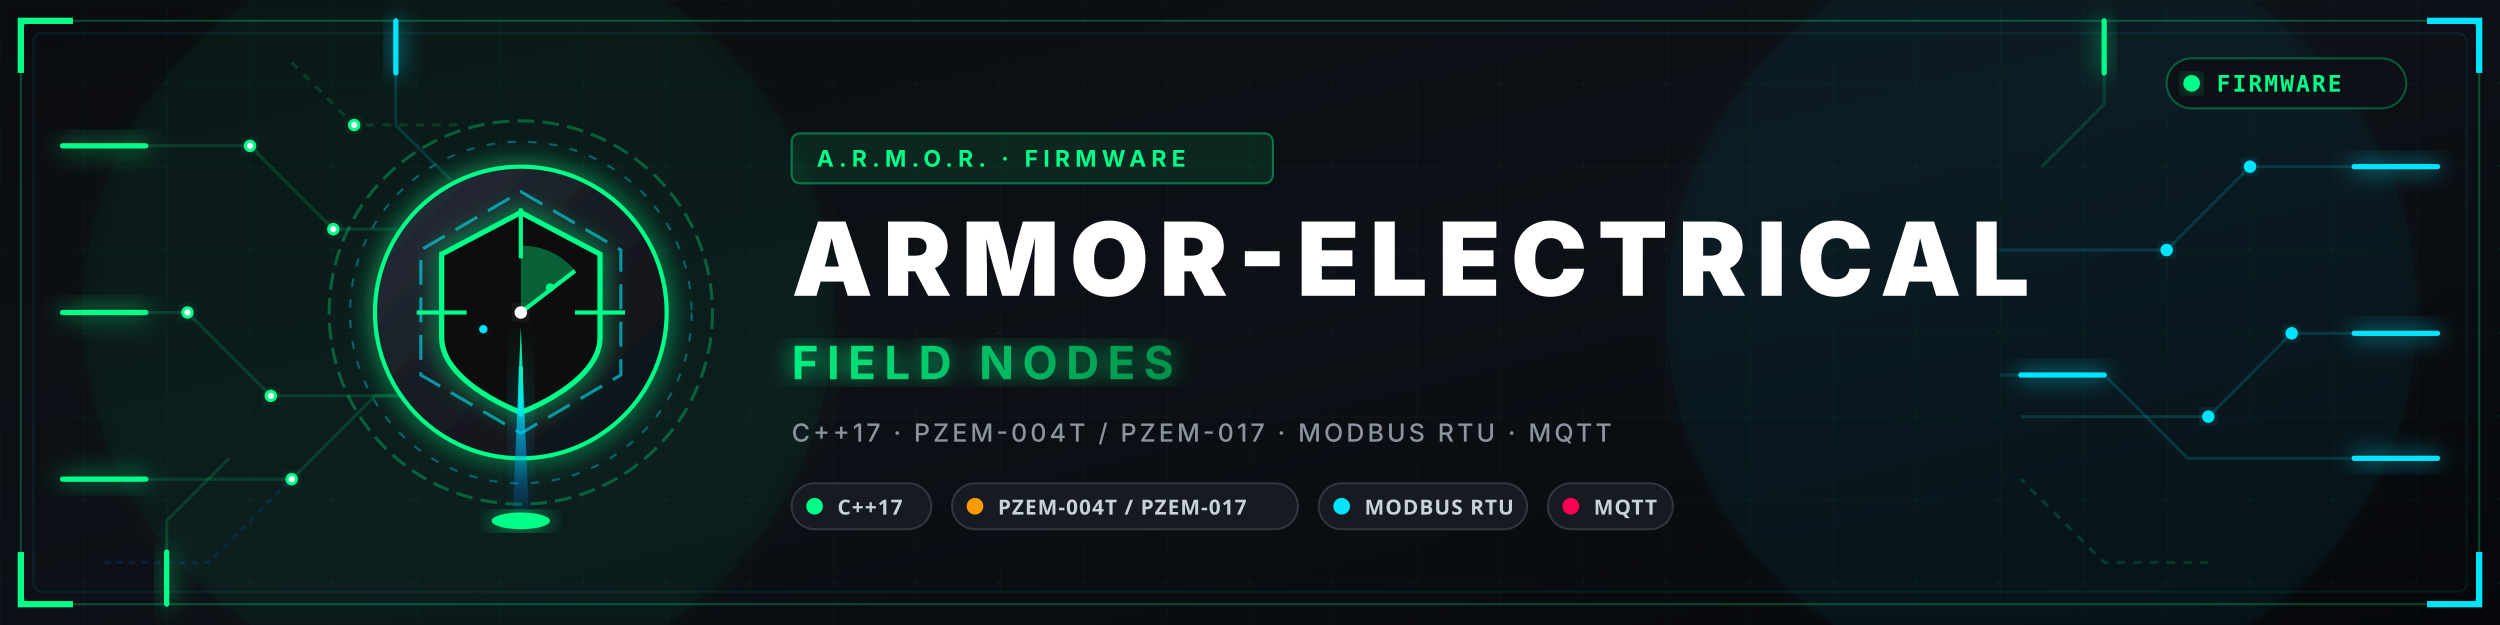
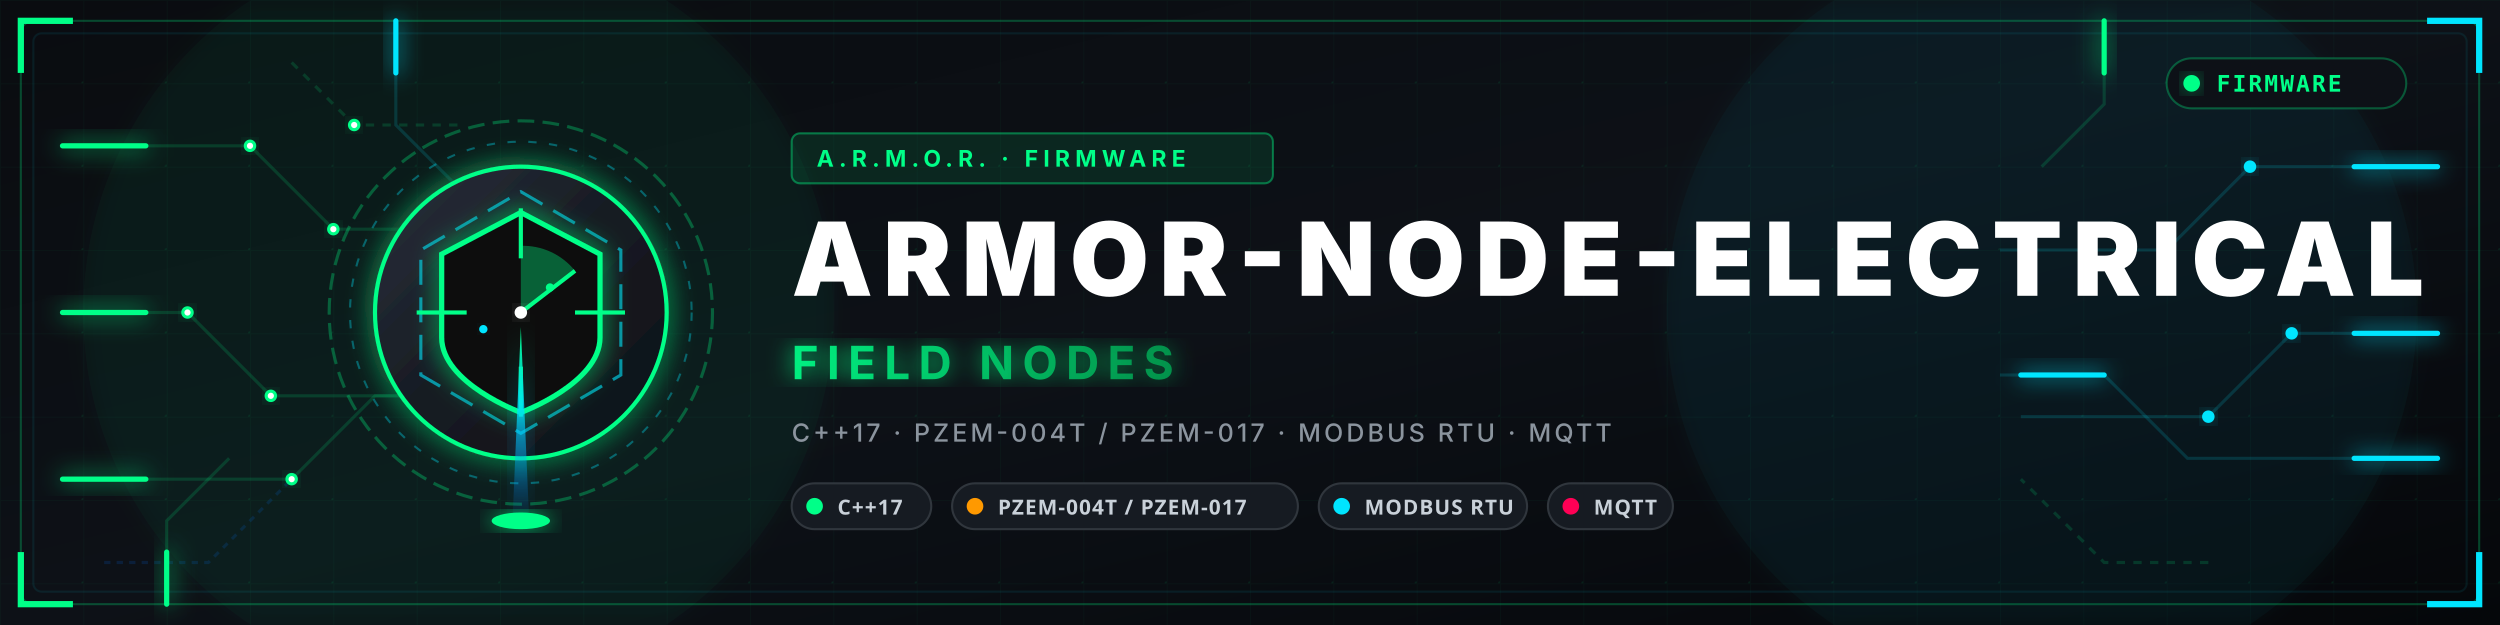
<svg xmlns="http://www.w3.org/2000/svg" viewBox="0 0 1200 300" width="100%" height="100%">
  <defs>
    <linearGradient id="bgGlow" x1="0%" y1="0%" x2="100%" y2="100%">
      <stop offset="0%" stop-color="#0A0C10" />
      <stop offset="50%" stop-color="#0D1117" />
      <stop offset="100%" stop-color="#05070A" />
    </linearGradient>
    <linearGradient id="cyanGlow" x1="0%" y1="0%" x2="100%" y2="0%">
      <stop offset="0%" stop-color="#00E5FF" stop-opacity="0.8" />
      <stop offset="100%" stop-color="#0088FF" stop-opacity="0.9" />
    </linearGradient>
    <linearGradient id="greenGlow" x1="0%" y1="0%" x2="100%" y2="0%">
      <stop offset="0%" stop-color="#00FF88" stop-opacity="0.9" />
      <stop offset="100%" stop-color="#00AA55" stop-opacity="0.8" />
    </linearGradient>
    <linearGradient id="laserBeam" x1="0%" y1="0%" x2="0%" y2="100%">
      <stop offset="0%" stop-color="#00FF88" stop-opacity="1" />
      <stop offset="40%" stop-color="#00E5FF" stop-opacity="0.8" />
      <stop offset="100%" stop-color="#0077FF" stop-opacity="0" />
    </linearGradient>
    <linearGradient id="metalGradient" x1="0%" y1="0%" x2="100%" y2="100%">
      <stop offset="0%" stop-color="#2A303C" />
      <stop offset="50%" stop-color="#161B22" />
      <stop offset="100%" stop-color="#0D1117" />
    </linearGradient>
    <filter id="glowCyan" x="-20%" y="-20%" width="140%" height="140%">
      <feGaussianBlur stdDeviation="5" result="blur" />
      <feMerge>
        <feMergeNode in="blur" />
        <feMergeNode in="SourceGraphic" />
      </feMerge>
    </filter>
    <filter id="glowGreen" x="-20%" y="-20%" width="140%" height="140%">
      <feGaussianBlur stdDeviation="6" result="blur" />
      <feMerge>
        <feMergeNode in="blur" />
        <feMergeNode in="SourceGraphic" />
      </feMerge>
    </filter>
    <filter id="glowBeam" x="-30%" y="-30%" width="160%" height="160%">
      <feGaussianBlur stdDeviation="8" result="blur" />
      <feMerge>
        <feMergeNode in="blur" />
        <feMergeNode in="SourceGraphic" />
      </feMerge>
    </filter>
    <pattern id="cyberGrid" width="40" height="40" patternUnits="userSpaceOnUse">
      <path d="M 40 0 L 0 0 0 40" fill="none" stroke="#00FF88" stroke-opacity="0.03" stroke-width="1" />
      <circle cx="40" cy="40" r="1" fill="#00FF88" fill-opacity="0.08" />
    </pattern>
    <g id="pcbNode">
      <circle cx="0" cy="0" r="3" fill="#00FF88" filter="url(#glowGreen)" />
      <circle cx="0" cy="0" r="1.5" fill="#FFFFFF" />
    </g>
  </defs>
  <rect width="1200" height="300" fill="url(#bgGlow)" />
  <rect width="1200" height="300" fill="url(#cyberGrid)" />
  <circle cx="220" cy="150" r="180" fill="#00FF88" fill-opacity="0.03" filter="url(#glowGreen)">
    <animate attributeName="fill-opacity" values="0.02;0.05;0.02" dur="6s" repeatCount="indefinite" />
  </circle>
  <circle cx="980" cy="150" r="180" fill="#00E5FF" fill-opacity="0.03" filter="url(#glowCyan)">
    <animate attributeName="fill-opacity" values="0.02;0.05;0.02" dur="6s" repeatCount="indefinite" />
  </circle>
  <rect x="10" y="10" width="1180" height="280" fill="none" stroke="#00FF88" stroke-opacity="0.25" stroke-width="1" rx="6" />
  <rect x="16" y="16" width="1168" height="268" fill="none" stroke="#00E5FF" stroke-opacity="0.08" stroke-width="1" rx="4" />
  <path d="M 10 35 L 10 10 L 35 10" fill="none" stroke="#00FF88" stroke-width="3">
    <animate attributeName="stroke-opacity" values="0.6;1;0.6" dur="3s" repeatCount="indefinite" />
  </path>
  <path d="M 1190 35 L 1190 10 L 1165 10" fill="none" stroke="#00E5FF" stroke-width="3">
    <animate attributeName="stroke-opacity" values="0.6;1;0.6" dur="3s" repeatCount="indefinite" />
  </path>
  <path d="M 10 265 L 10 290 L 35 290" fill="none" stroke="#00FF88" stroke-width="3">
    <animate attributeName="stroke-opacity" values="0.6;1;0.6" dur="3s" repeatCount="indefinite" />
  </path>
  <path d="M 1190 265 L 1190 290 L 1165 290" fill="none" stroke="#00E5FF" stroke-width="3">
    <animate attributeName="stroke-opacity" values="0.6;1;0.6" dur="3s" repeatCount="indefinite" />
  </path>
  <g stroke="#00FF88" stroke-opacity="0.15" stroke-width="1.5" fill="none">
    <path d="M 30 70 L 120 70 L 160 110 L 240 110" />
    <path d="M 30 150 L 90 150 L 130 190 L 220 190" />
    <path d="M 30 230 L 140 230 L 180 190 L 210 190" />
    <path d="M 80 290 L 80 250 L 110 220" />
    <path d="M 190 10 L 190 60 L 220 90" stroke="#00E5FF" stroke-opacity="0.15" />
    <path d="M 140 30 L 170 60 L 220 60" stroke-dasharray="4,4" />
    <path d="M 50 270 L 100 270 L 140 230" stroke="#0077FF" stroke-opacity="0.15" stroke-dasharray="3,3" />
  </g>
  <g fill="none" stroke-linecap="round" stroke-linejoin="round">
    <path d="M 30 70 L 120 70 L 160 110 L 240 110" stroke="#00FF88" stroke-width="2.5" stroke-dasharray="40, 240" filter="url(#glowGreen)">
      <animate attributeName="stroke-dashoffset" values="280;0" dur="3s" repeatCount="indefinite" />
    </path>
    <path d="M 30 150 L 90 150 L 130 190 L 220 190" stroke="#00FF88" stroke-width="2.5" stroke-dasharray="40, 220" filter="url(#glowGreen)">
      <animate attributeName="stroke-dashoffset" values="260;0" dur="3.5s" repeatCount="indefinite" />
    </path>
    <path d="M 30 230 L 140 230 L 180 190 L 210 190" stroke="#00FF88" stroke-width="2.5" stroke-dasharray="40, 230" filter="url(#glowGreen)">
      <animate attributeName="stroke-dashoffset" values="270;0" dur="3.2s" repeatCount="indefinite" />
    </path>
    <path d="M 80 290 L 80 250 L 110 220" stroke="#00FF88" stroke-width="2.5" stroke-dasharray="25, 100" filter="url(#glowGreen)">
      <animate attributeName="stroke-dashoffset" values="125;0" dur="2.5s" repeatCount="indefinite" />
    </path>
    <path d="M 190 10 L 190 60 L 220 90" stroke="#00E5FF" stroke-width="2.5" stroke-dasharray="25, 90" filter="url(#glowCyan)">
      <animate attributeName="stroke-dashoffset" values="115;0" dur="2.8s" repeatCount="indefinite" />
    </path>
  </g>
  <use href="#pcbNode" x="120" y="70" />
  <use href="#pcbNode" x="160" y="110" />
  <use href="#pcbNode" x="90" y="150" />
  <use href="#pcbNode" x="130" y="190" />
  <use href="#pcbNode" x="140" y="230" />
  <use href="#pcbNode" x="170" y="60" />
  <g stroke="#00E5FF" stroke-opacity="0.15" stroke-width="1.5" fill="none">
    <path d="M 1170 80 L 1080 80 L 1040 120 L 960 120" />
    <path d="M 1170 160 L 1100 160 L 1060 200 L 970 200" />
    <path d="M 1170 220 L 1050 220 L 1010 180 M 1010 180 L 960 180" />
    <path d="M 1010 10 L 1010 50 L 980 80" stroke="#00FF88" stroke-opacity="0.15" />
    <path d="M 1060 270 L 1010 270 L 970 230" stroke="#00FF88" stroke-opacity="0.15" stroke-dasharray="4,4" />
  </g>
  <g fill="none" stroke-linecap="round" stroke-linejoin="round">
    <path d="M 1170 80 L 1080 80 L 1040 120 L 960 120" stroke="#00E5FF" stroke-width="2.5" stroke-dasharray="40, 230" filter="url(#glowCyan)">
      <animate attributeName="stroke-dashoffset" values="0;270" dur="3.5s" repeatCount="indefinite" />
    </path>
    <path d="M 1170 160 L 1100 160 L 1060 200 L 970 200" stroke="#00E5FF" stroke-width="2.5" stroke-dasharray="40, 240" filter="url(#glowCyan)">
      <animate attributeName="stroke-dashoffset" values="0;280" dur="3.8s" repeatCount="indefinite" />
    </path>
    <path d="M 1170 220 L 1050 220 L 1010 180 M 1010 180 L 960 180" stroke="#00E5FF" stroke-width="2.5" stroke-dasharray="40, 250" filter="url(#glowCyan)">
      <animate attributeName="stroke-dashoffset" values="0;290" dur="4s" repeatCount="indefinite" />
    </path>
    <path d="M 1010 10 L 1010 50 L 980 80" stroke="#00FF88" stroke-width="2.5" stroke-dasharray="25, 95" filter="url(#glowGreen)">
      <animate attributeName="stroke-dashoffset" values="0;120" dur="2.6s" repeatCount="indefinite" />
    </path>
  </g>
  <circle cx="1080" cy="80" r="3" fill="#00E5FF" filter="url(#glowCyan)" />
  <circle cx="1040" cy="120" r="3" fill="#00E5FF" filter="url(#glowCyan)" />
  <circle cx="1100" cy="160" r="3" fill="#00E5FF" filter="url(#glowCyan)" />
  <circle cx="1060" cy="200" r="3" fill="#00E5FF" filter="url(#glowCyan)" />
  <g transform="translate(250, 150)">
    <g>
      <circle cx="0" cy="0" r="92" fill="none" stroke="#00FF88" stroke-opacity="0.3" stroke-width="1.5" stroke-dasharray="8,4" />
      <circle cx="0" cy="0" r="82" fill="none" stroke="#00E5FF" stroke-opacity="0.35" stroke-width="1" stroke-dasharray="4,6" />
      <animateTransform attributeName="transform" type="rotate" from="0 0 0" to="360 0 0" dur="25s" repeatCount="indefinite" />
    </g>
    <circle cx="0" cy="0" r="70" fill="url(#metalGradient)" stroke="#00FF88" stroke-width="2" filter="url(#glowGreen)" />
    <g>
      <polygon points="0,-58 48,-30 48,30 0,58 -48,30 -48,-30" fill="none" stroke="#00E5FF" stroke-width="1.5" stroke-dasharray="12,6" opacity="0.6" />
      <animateTransform attributeName="transform" type="rotate" from="360 0 0" to="0 0 0" dur="18s" repeatCount="indefinite" />
    </g>
    <path d="M 0 -48 L 38 -28 L 38 12 C 38 34 0 48 0 48 C 0 48 -38 34 -38 12 L -38 -28 Z" fill="#0A0C10" stroke="#00FF88" stroke-width="2.5" filter="url(#glowGreen)" />
    <g>
      <path d="M 0 0 L 26 -20 A 32 32 0 0 0 0 -32 Z" fill="#00FF88" fill-opacity="0.35" />
      <line x1="0" y1="0" x2="26" y2="-20" stroke="#00FF88" stroke-width="2" />
      <animateTransform attributeName="transform" type="rotate" from="0 0 0" to="360 0 0" dur="4s" repeatCount="indefinite" />
    </g>
    <circle cx="14" cy="-12" r="2" fill="#00FF88" filter="url(#glowGreen)">
      <animate attributeName="opacity" values="0.2;1;0.2" dur="2s" repeatCount="indefinite" />
    </circle>
    <circle cx="-18" cy="8" r="2" fill="#00E5FF" filter="url(#glowCyan)">
      <animate attributeName="opacity" values="1;0.2;1" dur="1.5s" repeatCount="indefinite" />
    </circle>
    <line x1="-50" y1="0" x2="-26" y2="0" stroke="#00FF88" stroke-width="2" />
    <line x1="26" y1="0" x2="50" y2="0" stroke="#00FF88" stroke-width="2" />
    <line x1="0" y1="-50" x2="0" y2="-26" stroke="#00FF88" stroke-width="2" />
    <line x1="0" y1="26" x2="0" y2="50" stroke="#00FF88" stroke-width="2" />
    <circle cx="0" cy="0" r="3" fill="#FFFFFF" filter="url(#glowGreen)">
      <animate attributeName="opacity" values="0.4;1;0.4" dur="1.2s" repeatCount="indefinite" />
    </circle>
  </g>
  <path d="M 250 157 L 246 250 L 254 250 Z" fill="url(#laserBeam)" filter="url(#glowBeam)">
    <animate attributeName="opacity" values="0.3;1;0.3" dur="1.2s" repeatCount="indefinite" />
  </path>
  <ellipse cx="250" cy="250" rx="14" ry="4" fill="#00FF88" filter="url(#glowGreen)">
    <animate attributeName="rx" values="10;18;10" dur="1.2s" repeatCount="indefinite" />
    <animate attributeName="opacity" values="0.4;1;0.4" dur="1.2s" repeatCount="indefinite" />
  </ellipse>
  <g transform="translate(380, 0)">
    <g transform="translate(0, 82)">
      <rect x="0" y="-18" width="231" height="24" rx="4" fill="#00FF88" fill-opacity="0.1" stroke="#00FF88" stroke-opacity="0.4" stroke-width="1">
        <animate attributeName="stroke-opacity" values="0.3;0.8;0.3" dur="4s" repeatCount="indefinite" />
      </rect>
      <text x="12" y="-2" font-family="'Inter', 'Segoe UI', 'Roboto', sans-serif" font-weight="700" font-size="11" fill="#00FF88" letter-spacing="2.5">A.R.M.O.R. · FIRMWARE</text>
    </g>
-     <text x="0" y="142" font-family="'Inter', 'Segoe UI', 'Roboto', sans-serif" font-weight="900" font-size="49" fill="#FFFFFF" letter-spacing="5">ARMOR-ELECTRICAL</text>
+     <text x="0" y="142" font-family="'Inter', 'Segoe UI', 'Roboto', sans-serif" font-weight="900" font-size="49" fill="#FFFFFF" letter-spacing="5">ARMOR-NODE-ELECTRICAL</text>
    <text x="0" y="182" font-family="'Inter', 'Segoe UI', 'Roboto', sans-serif" font-weight="700" font-size="22" fill="url(#greenGlow)" letter-spacing="4" filter="url(#glowGreen)">FIELD NODES</text>
    <text x="0" y="212" font-family="'Inter', 'Segoe UI', 'Roboto', sans-serif" font-weight="500" font-size="12" fill="#8B949E" letter-spacing="1.5">C++17 · PZEM-004T / PZEM-017 · MODBUS RTU · MQTT</text>
    <g transform="translate(0, 232)">
      <rect x="0" y="0" width="67" height="22" rx="11" fill="#161B22" stroke="#30363D" stroke-width="1" />
      <circle cx="11" cy="11" r="4" fill="#00FF88">
        <animate attributeName="opacity" values="0.5;1;0.5" dur="2.0s" repeatCount="indefinite" />
      </circle>
      <text x="22" y="15" font-family="sans-serif" font-weight="600" font-size="10" fill="#C9D1D9" letter-spacing="0.5">C++17</text>
      <rect x="77" y="0" width="166" height="22" rx="11" fill="#161B22" stroke="#30363D" stroke-width="1" />
      <circle cx="88" cy="11" r="4" fill="#FF9900">
        <animate attributeName="opacity" values="0.5;1;0.5" dur="2.2s" repeatCount="indefinite" />
      </circle>
      <text x="99" y="15" font-family="sans-serif" font-weight="600" font-size="10" fill="#C9D1D9" letter-spacing="0.5">PZEM-004T / PZEM-017</text>
      <rect x="253" y="0" width="100" height="22" rx="11" fill="#161B22" stroke="#30363D" stroke-width="1" />
      <circle cx="264" cy="11" r="4" fill="#00E5FF">
        <animate attributeName="opacity" values="0.5;1;0.5" dur="2.4s" repeatCount="indefinite" />
      </circle>
      <text x="275" y="15" font-family="sans-serif" font-weight="600" font-size="10" fill="#C9D1D9" letter-spacing="0.5">MODBUS RTU</text>
      <rect x="363" y="0" width="60" height="22" rx="11" fill="#161B22" stroke="#30363D" stroke-width="1" />
      <circle cx="374" cy="11" r="4" fill="#FF0055">
        <animate attributeName="opacity" values="0.5;1;0.5" dur="2.6s" repeatCount="indefinite" />
      </circle>
      <text x="385" y="15" font-family="sans-serif" font-weight="600" font-size="10" fill="#C9D1D9" letter-spacing="0.5">MQTT</text>
    </g>
  </g>
  <g transform="translate(1050, 42)">
    <rect x="-10" y="-14" width="115" height="24" rx="12" fill="#0D1117" stroke="#00FF88" stroke-opacity="0.3" stroke-width="1" />
    <circle cx="2" cy="-2" r="4" fill="#00FF88" filter="url(#glowGreen)">
      <animate attributeName="opacity" values="0.3;1;0.3" dur="1.5s" repeatCount="indefinite" />
    </circle>
    <text x="14" y="2" font-family="monospace" font-weight="700" font-size="11" fill="#00FF88" letter-spacing="1">FIRMWARE</text>
  </g>
</svg>
